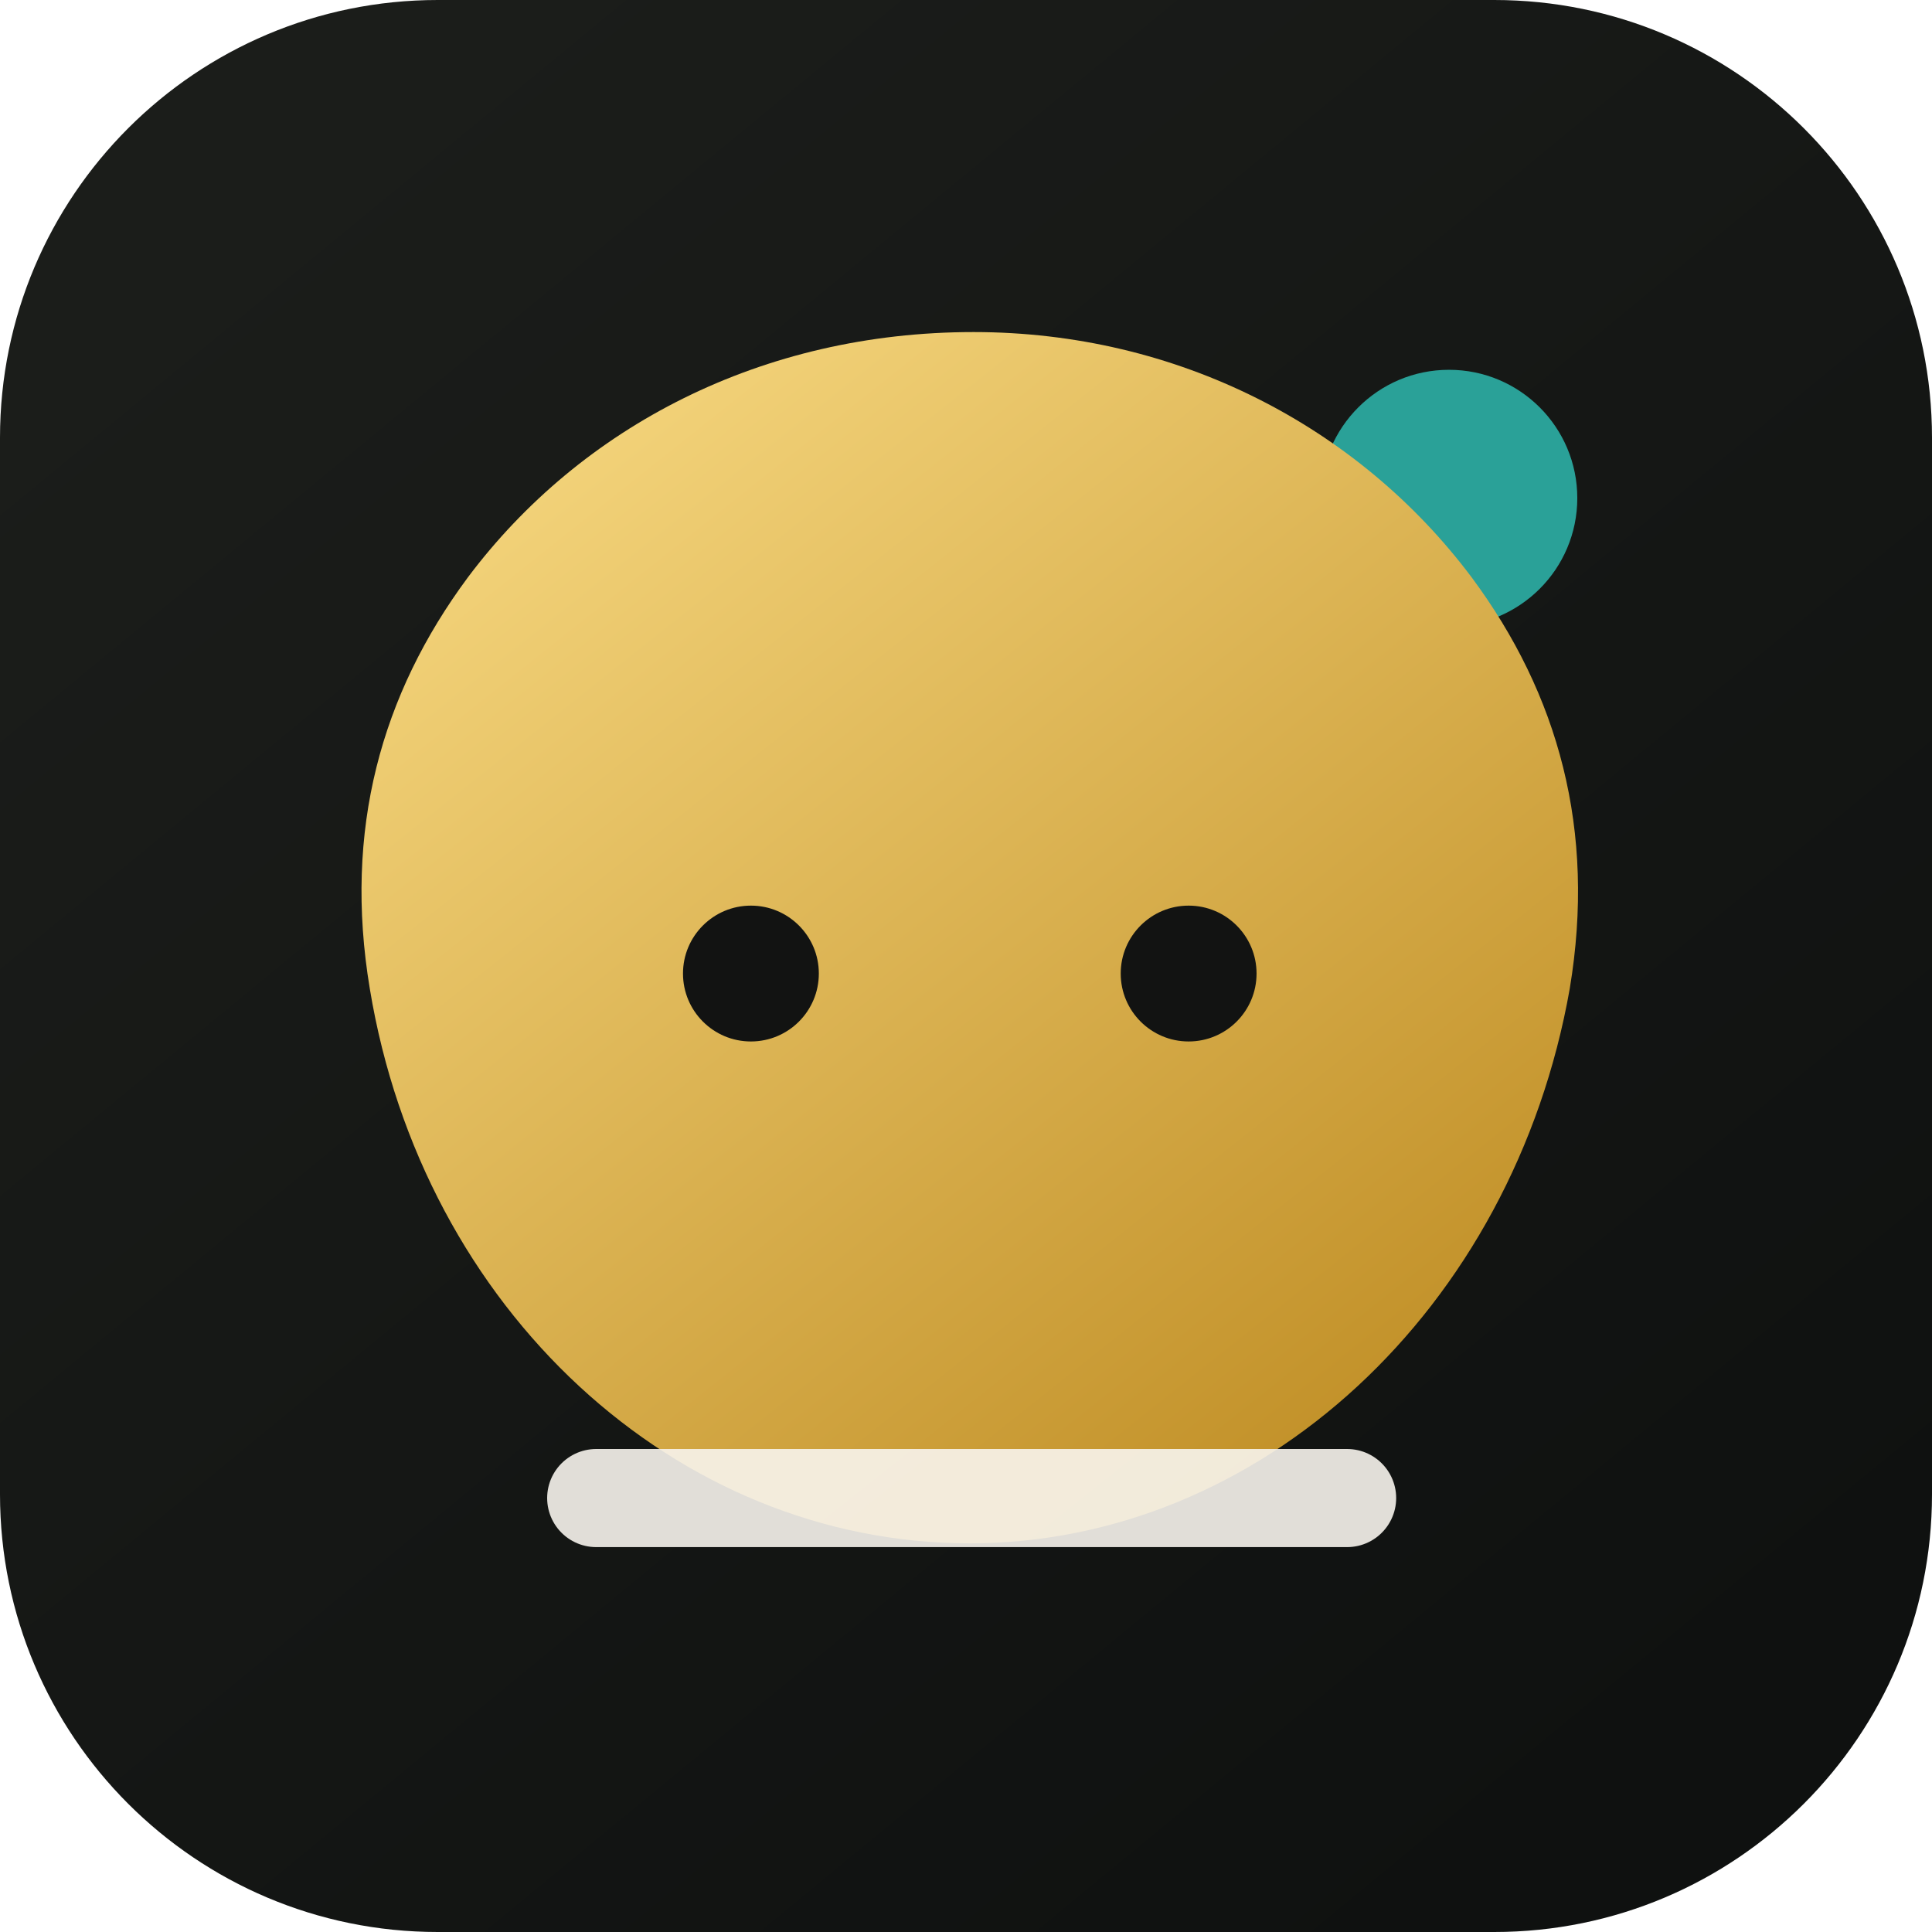
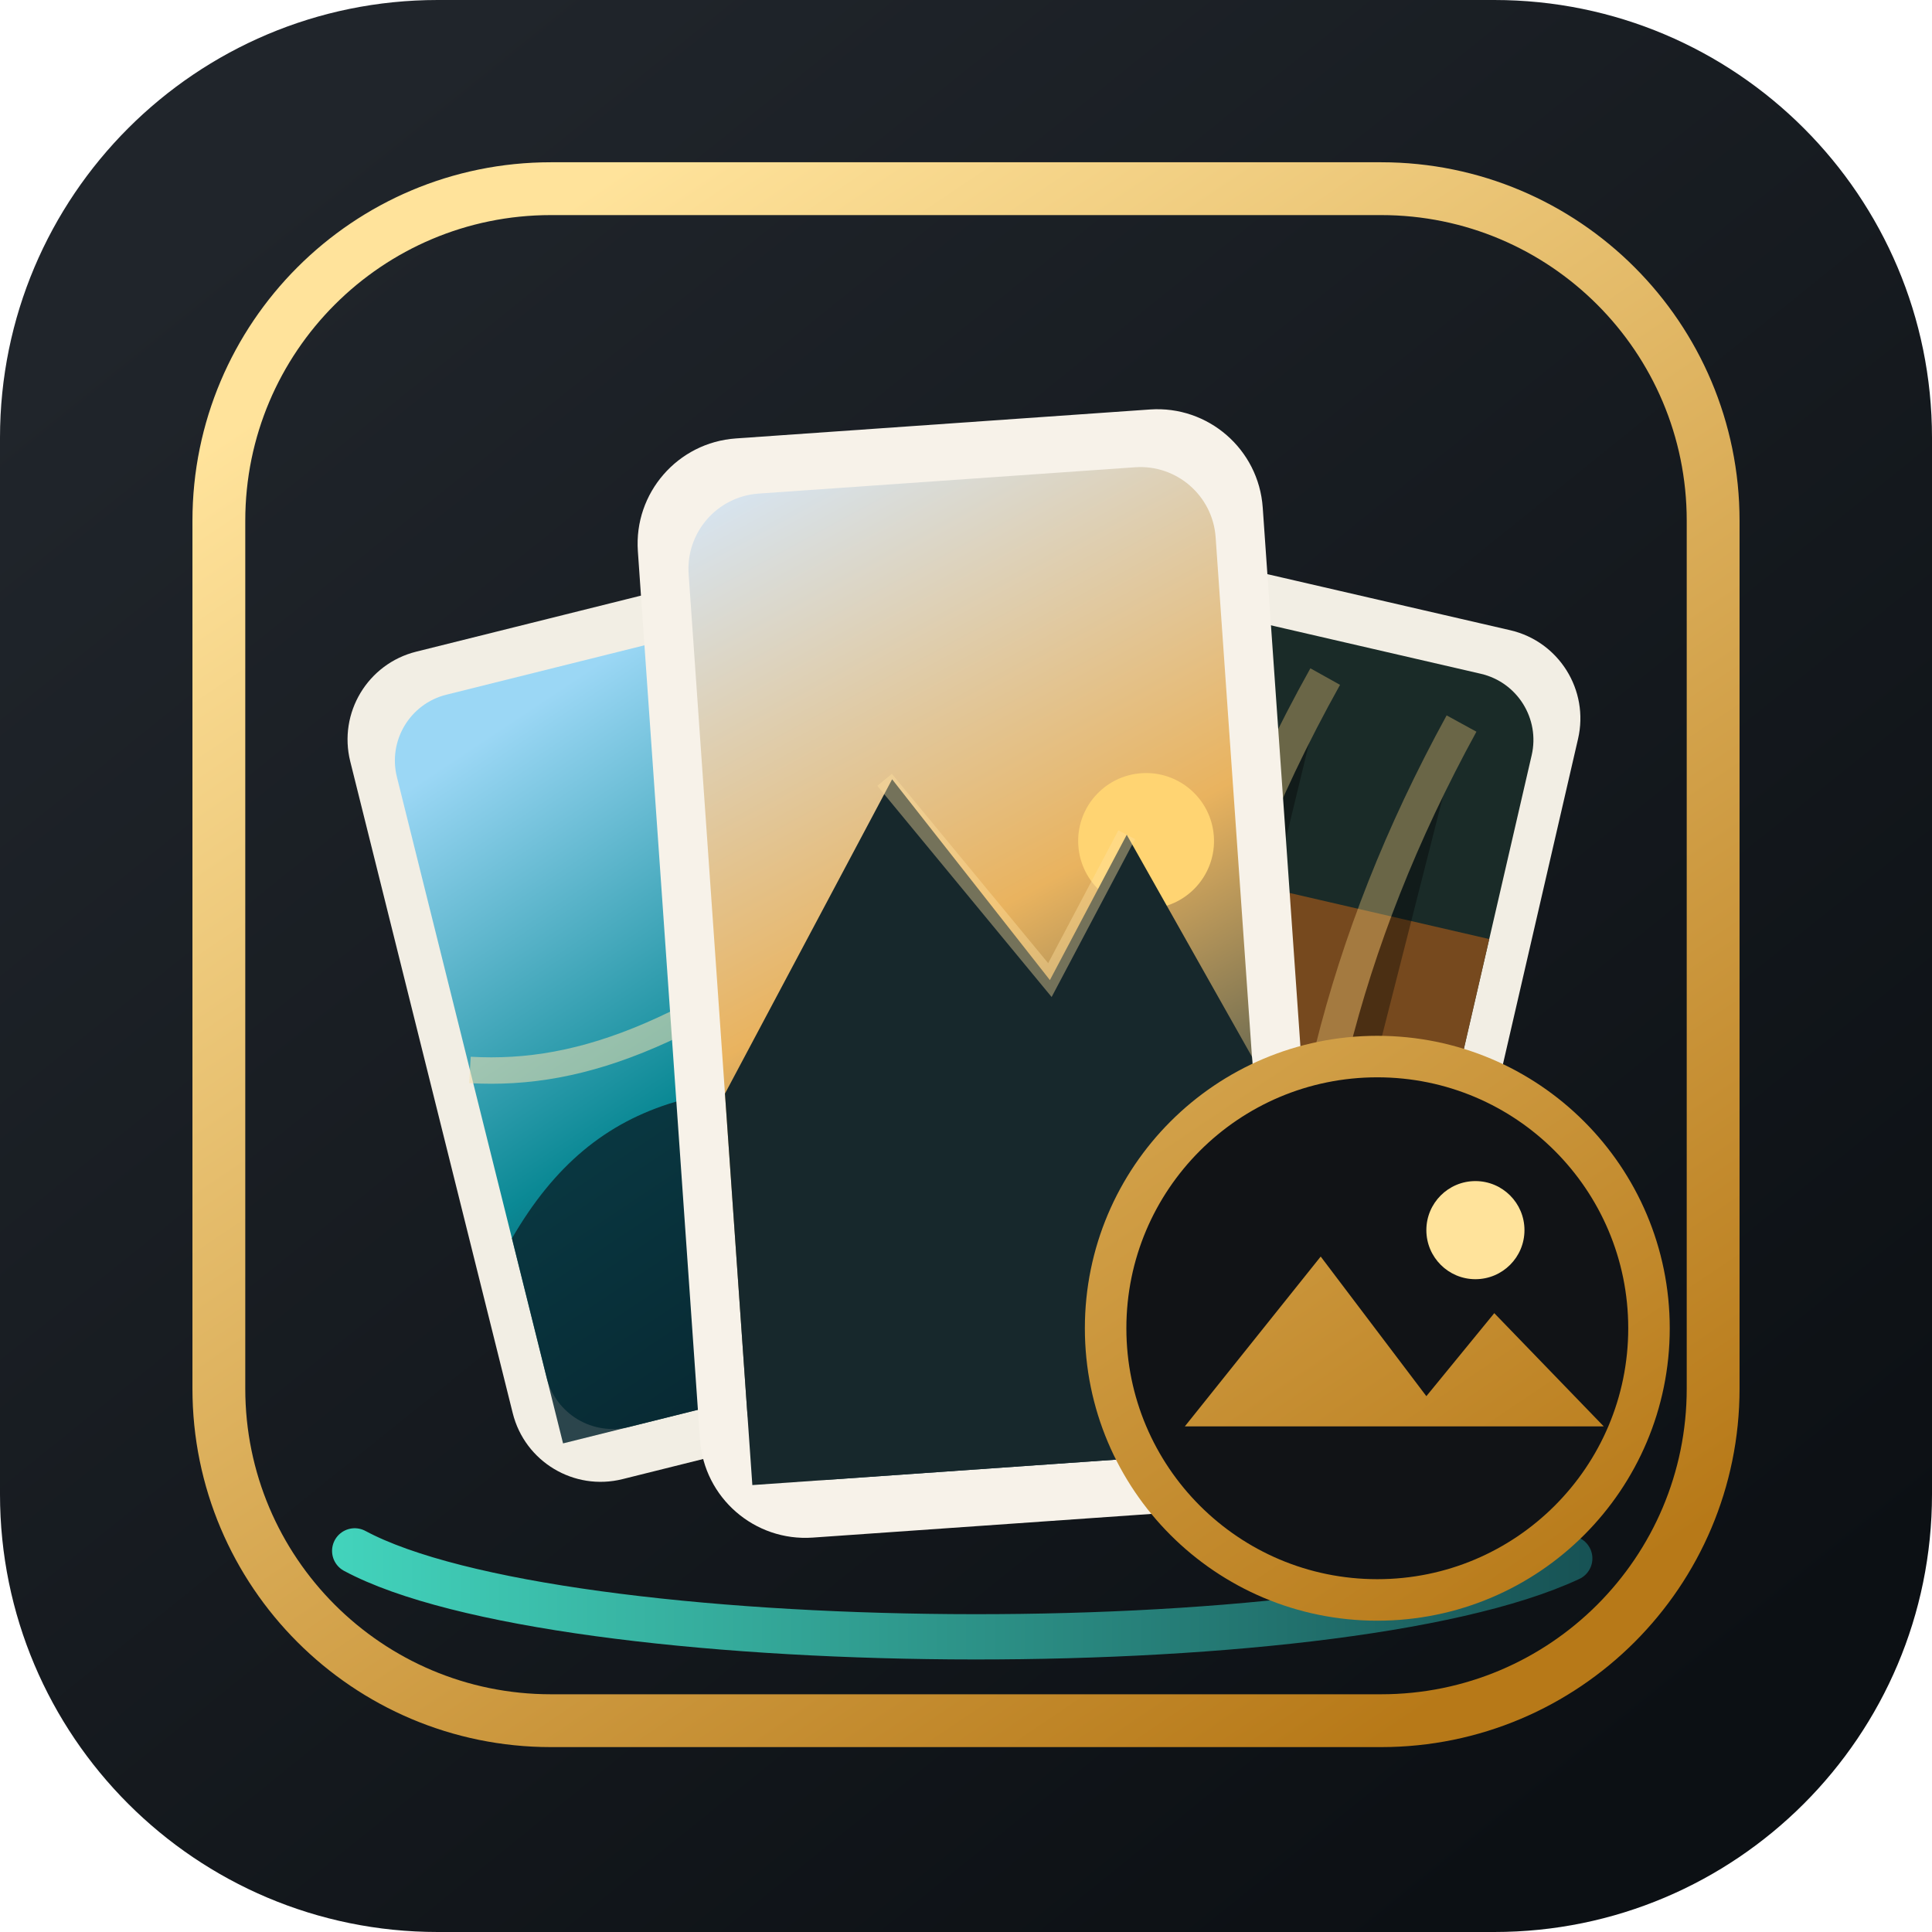
- <svg xmlns="http://www.w3.org/2000/svg" viewBox="0 0 512 512">
+ <svg xmlns="http://www.w3.org/2000/svg" viewBox="0 0 512 512" role="img">
  <defs>
-     <linearGradient id="bg" x1="76" y1="44" x2="430" y2="474" gradientUnits="userSpaceOnUse">
-       <stop offset="0" stop-color="#1b1d1a" />
-       <stop offset="1" stop-color="#0f1110" />
+     <linearGradient id="bg" x1="82" y1="40" x2="430" y2="472" gradientUnits="userSpaceOnUse">
+       <stop offset="0" stop-color="#20252b" />
+       <stop offset="1" stop-color="#0c1014" />
    </linearGradient>
-     <linearGradient id="gold" x1="145" y1="116" x2="369" y2="398" gradientUnits="userSpaceOnUse">
-       <stop offset="0" stop-color="#f3d37a" />
-       <stop offset="1" stop-color="#bf8d24" />
+     <linearGradient id="gold" x1="130" y1="68" x2="386" y2="448" gradientUnits="userSpaceOnUse">
+       <stop offset="0" stop-color="#ffe39b" />
+       <stop offset="1" stop-color="#b77918" />
+     </linearGradient>
+     <linearGradient id="teal" x1="82" y1="406" x2="430" y2="406" gradientUnits="userSpaceOnUse">
+       <stop offset="0" stop-color="#43d6be" />
+       <stop offset="1" stop-color="#164f52" />
+     </linearGradient>
+     <linearGradient id="sea" x1="150" y1="184" x2="210" y2="352" gradientUnits="userSpaceOnUse">
+       <stop offset="0" stop-color="#9bd7f5" />
+       <stop offset=".6" stop-color="#0b8995" />
+       <stop offset="1" stop-color="#093640" />
+     </linearGradient>
+     <linearGradient id="sunset" x1="214" y1="124" x2="316" y2="348" gradientUnits="userSpaceOnUse">
+       <stop offset="0" stop-color="#d7e3ed" />
+       <stop offset=".52" stop-color="#e9b35f" />
+       <stop offset="1" stop-color="#173947" />
    </linearGradient>
  </defs>
  <rect width="512" height="512" rx="116" fill="url(#bg)" />
-   <circle cx="384" cy="132" r="34" fill="#2aa198" />
-   <path fill="url(#gold)" d="M258 88c54 0 102 25 132 65 23 31 33 67 26 109-15 85-82 147-159 147-78 0-145-62-159-147-7-42 3-78 26-109 30-40 78-65 134-65Zm-78 161c12-31 42-51 77-51 36 0 66 20 79 51 4 10-1 21-11 25-10 4-21-1-25-11-7-17-24-27-43-27-18 0-35 10-42 27-4 10-15 15-25 11-10-4-15-15-10-25Zm28 75c27 28 72 28 99 0 8-8 20-8 28 0s8 20 0 28c-43 43-113 43-156 0-8-8-8-20 0-28s21-8 29 0Z" />
-   <circle cx="199" cy="258" r="18" fill="#121312" />
-   <circle cx="315" cy="258" r="18" fill="#121312" />
-   <path d="M158 397h199" stroke="#f7f4ed" stroke-width="26" stroke-linecap="round" opacity=".9" />
+   <rect x="58" y="50" width="396" height="406" rx="88" fill="none" stroke="url(#gold)" stroke-width="14" />
+   <path d="M94 411c54 29 260 31 322 2" fill="none" stroke="url(#teal)" stroke-width="12" stroke-linecap="round" />
+   <g transform="rotate(-14 183 270)">
+     <rect x="112" y="158" width="142" height="226" rx="24" fill="#f2eee4" />
+     <rect x="123" y="171" width="120" height="200" rx="18" fill="url(#sea)" />
+     <path d="M123 315c31-32 64-31 120-8v64H123z" fill="#082831" opacity=".85" />
+     <path d="M123 269c29 9 61 5 120-21" fill="none" stroke="#f2e0af" stroke-width="7" opacity=".55" />
+   </g>
+   <g transform="rotate(13 332 258)">
+     <rect x="266" y="154" width="136" height="220" rx="24" fill="#f2eee4" />
+     <rect x="277" y="167" width="114" height="194" rx="18" fill="#1a2b28" />
+     <path d="M277 235h114v126H277z" fill="#7f4d1d" opacity=".9" />
+     <path d="M291 180c19 64 21 123 12 181M333 177c-20 69-18 127-2 184M371 181c-18 64-18 122-4 179" stroke="#f7cf7d" stroke-width="9" opacity=".36" />
+   </g>
+   <g transform="rotate(-4 260 257)">
+     <rect x="177" y="112" width="166" height="292" rx="28" fill="#f7f2e9" />
+     <rect x="190" y="127" width="140" height="262" rx="20" fill="url(#sunset)" />
+     <circle cx="306" cy="226" r="18" fill="#ffd472" />
+     <path d="M190 285l50-80 38 56 23-37 29 61v104H190z" fill="#17282c" />
+     <path d="M238 205l40 56 23-37" fill="none" stroke="#ffe1a0" stroke-width="5" opacity=".4" />
+   </g>
+   <circle cx="365" cy="352" r="72" fill="#111316" stroke="url(#gold)" stroke-width="11" />
+   <circle cx="391" cy="326" r="13" fill="#ffe39b" />
+   <path d="M314 378l36-45 28 37 18-22 29 30z" fill="url(#gold)" />
</svg>
